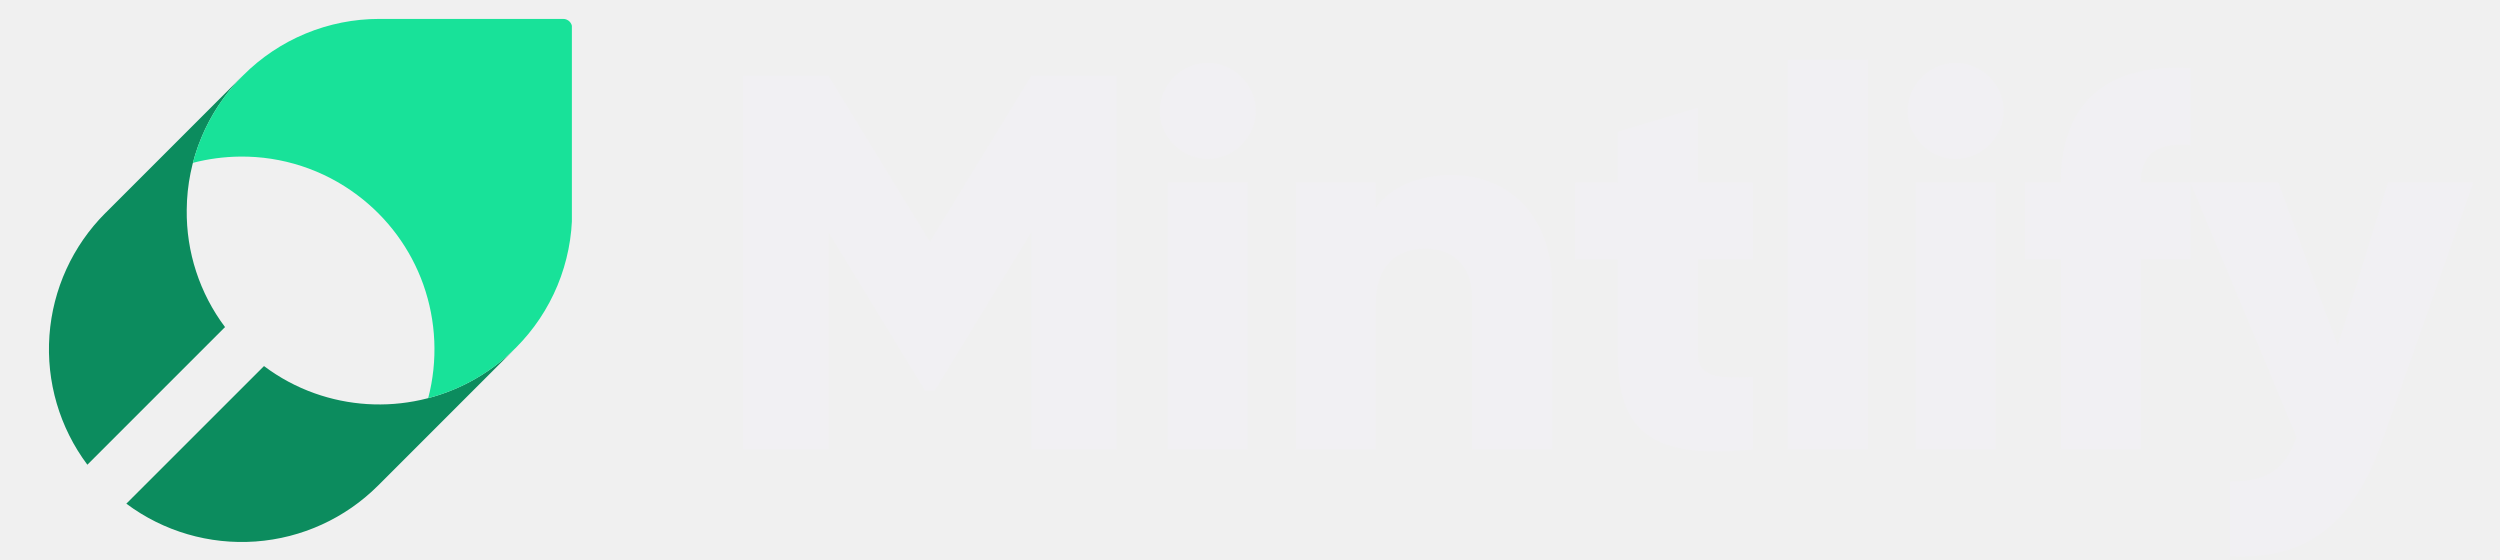
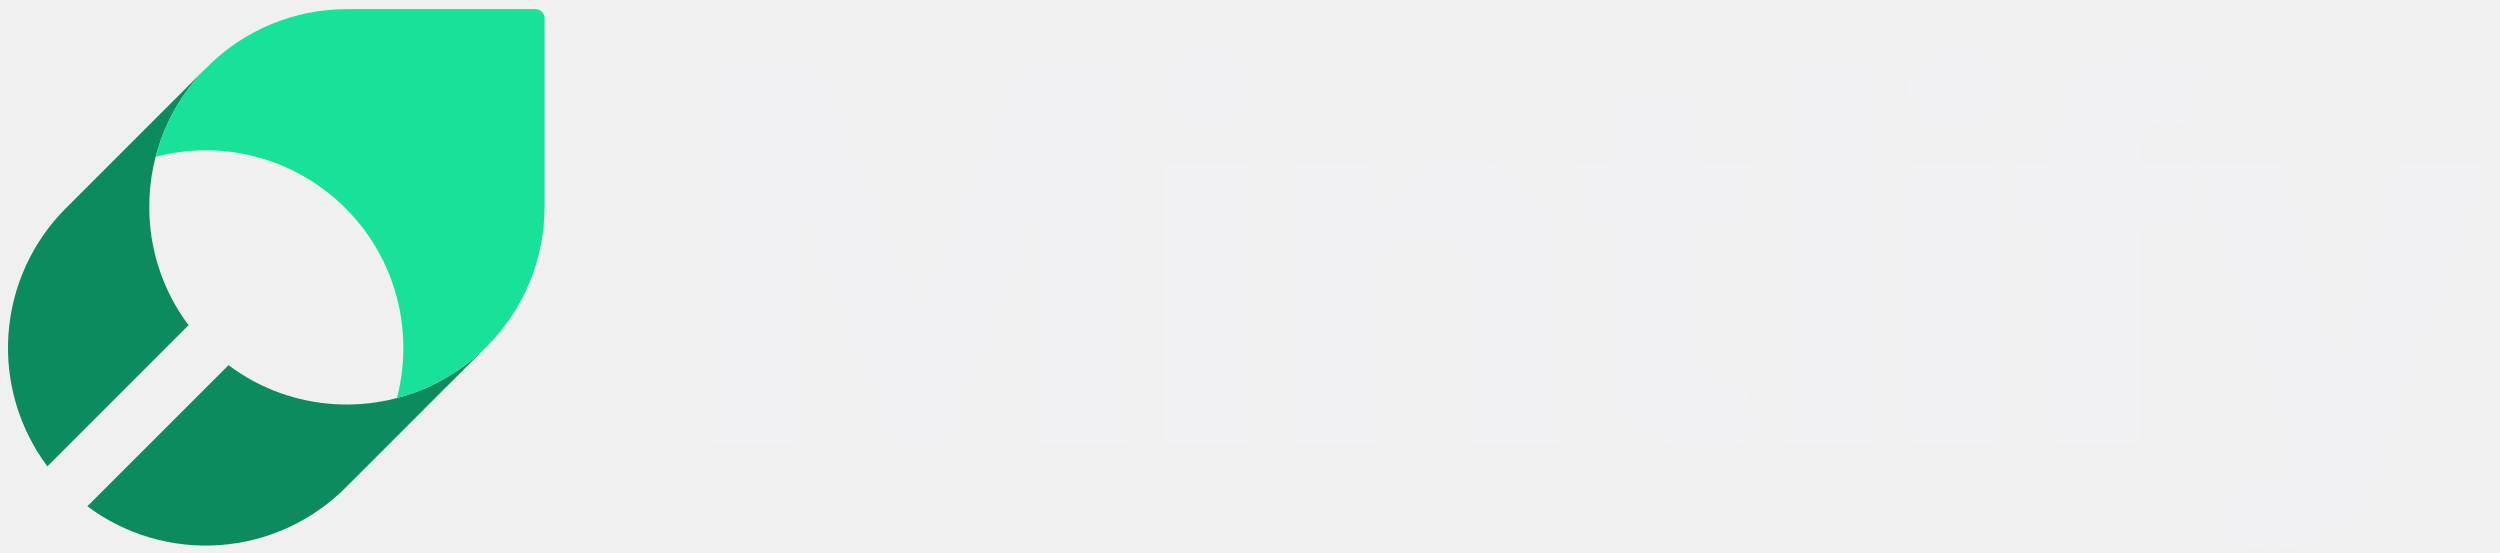
- <svg xmlns="http://www.w3.org/2000/svg" width="2247" height="503" viewBox="0 0 2247 503" fill="none">
-   <g clip-path="url(#clip0_2204_26)">
-     <path d="M1003.8 68H927L835.8 217.28L744.6 68H667.8V404H744.6V208.64L831.48 351.2H840.12L927 208.64V404H1003.8V68ZM1085.55 142.88C1109.07 142.88 1128.75 123.2 1128.75 99.68C1128.75 76.16 1109.07 56.48 1085.55 56.48C1062.03 56.48 1042.35 76.16 1042.35 99.68C1042.35 123.2 1062.03 142.88 1085.55 142.88ZM1049.55 404H1121.55V164H1049.55V404ZM1305.28 157.28C1273.6 157.28 1249.6 168.8 1236.64 186.56V164H1164.64V404H1236.64V272.96C1236.64 238.88 1254.88 223.52 1281.28 223.52C1304.32 223.52 1323.04 237.44 1323.04 267.2V404H1395.04V256.64C1395.04 191.84 1353.76 157.28 1305.28 157.28ZM1575.52 233.12V164H1526.08V96.8L1454.08 118.4V164H1415.68V233.12H1454.08V318.08C1454.08 385.28 1481.44 413.6 1575.52 404V338.72C1543.84 340.64 1526.08 338.72 1526.08 318.08V233.12H1575.52ZM1606.69 404H1678.69V53.6H1606.69V404ZM1757.78 142.88C1781.3 142.88 1800.98 123.2 1800.98 99.68C1800.98 76.16 1781.3 56.48 1757.78 56.48C1734.26 56.48 1714.58 76.16 1714.58 99.68C1714.58 123.2 1734.26 142.88 1757.78 142.88ZM1721.78 404H1793.78V164H1721.78V404ZM1968.86 130.4V61.28C1889.18 56.48 1852.22 96.8 1852.22 164H1820.06V233.12H1852.22V404H1924.22V233.12H1968.86V164H1924.22C1924.22 136.16 1941.98 128 1968.86 130.4ZM2146.28 164L2101.16 310.88L2047.88 164H1968.68L2064.2 392.96C2053.64 422.24 2037.8 432.8 2004.2 432.8V500C2071.4 503.36 2114.12 473.12 2141 396.8L2223.08 164H2146.28Z" fill="#F1F0F3" />
-     <g clip-path="url(#clip1_2204_26)">
-       <path d="M167.833 188.492C168.161 143.734 185.911 100.865 217.318 68.975H217.26L96.006 190.228H96.064C95.613 190.584 95.187 190.97 94.791 191.386C65.302 220.836 47.423 259.934 44.436 301.503C41.449 343.071 53.553 384.324 78.527 417.688L200.996 295.219L202.27 294.003C179.444 263.606 167.334 226.502 167.833 188.492V188.492Z" fill="#0C8C5E" />
-       <path d="M462.257 313.971C439.05 336.714 409.919 352.479 378.185 359.469C346.452 366.458 313.393 364.39 282.778 353.501C266.455 347.707 251.114 339.451 237.287 329.019L236.013 330.292L113.544 452.704C146.922 477.616 188.151 489.682 229.694 486.695C271.237 483.709 310.316 465.87 339.788 436.44L341.003 435.225L462.257 313.971Z" fill="#0C8C5E" />
-       <path d="M514.232 190.228V25C514.232 20.582 510.65 17 506.232 17H341.004C318.253 16.977 295.722 21.45 274.705 30.16C253.688 38.871 234.599 51.649 218.534 67.759L217.319 68.974C196.144 90.471 180.995 117.157 173.39 146.357C187.157 142.792 201.305 140.907 215.525 140.743C253.536 140.295 290.63 152.422 321.036 175.238C348.363 195.617 369.045 223.63 380.476 255.746C392.126 288.571 393.658 324.137 384.875 357.842C414.08 350.25 440.769 335.098 462.257 313.913L463.473 312.755C479.59 296.684 492.371 277.586 501.082 256.558C509.793 235.531 514.262 212.989 514.232 190.228Z" fill="#18E299" />
+ <svg xmlns="http://www.w3.org/2000/svg" width="2191" height="484" viewBox="0 0 2191 484" fill="none">
+   <g clip-path="url(#clip0_2209_2)">
+     <path d="M622.759 61.727H720.718L803.814 264.355H807.649L890.746 61.727H988.704V389H911.68V187.97H908.963L830.341 386.923H781.122L702.5 186.852H699.784V389H622.759V61.727ZM1020.04 389V143.545H1098.19V389H1020.04ZM1059.19 114.941C1048.22 114.941 1038.79 111.319 1030.91 104.075C1023.03 96.724 1019.08 87.881 1019.08 77.548C1019.08 67.32 1023.03 58.584 1030.91 51.34C1038.79 43.989 1048.22 40.314 1059.19 40.314C1070.27 40.314 1079.7 43.989 1087.48 51.34C1095.36 58.584 1099.3 67.32 1099.3 77.548C1099.3 87.881 1095.36 96.724 1087.48 104.075C1079.7 111.319 1070.27 114.941 1059.19 114.941ZM1208.07 249.014V389H1129.92V143.545H1204.23V188.609H1206.95C1212.38 173.588 1221.65 161.816 1234.75 153.293C1247.86 144.664 1263.46 140.349 1281.57 140.349C1298.83 140.349 1313.8 144.238 1326.48 152.015C1339.26 159.685 1349.17 170.445 1356.2 184.295C1363.34 198.038 1366.86 214.124 1366.75 232.555V389H1288.61V247.896C1288.71 234.259 1285.25 223.606 1278.22 215.935C1271.29 208.265 1261.65 204.43 1249.29 204.43C1241.09 204.43 1233.85 206.241 1227.56 209.863C1221.38 213.379 1216.59 218.439 1213.18 225.044C1209.88 231.649 1208.17 239.639 1208.07 249.014ZM1535.68 143.545V201.074H1380.83V143.545H1535.68ZM1413.27 84.739H1491.41V311.816C1491.41 316.61 1492.16 320.499 1493.65 323.482C1495.25 326.358 1497.54 328.435 1500.52 329.714C1503.5 330.886 1507.07 331.472 1511.23 331.472C1514.21 331.472 1517.35 331.205 1520.65 330.673C1524.06 330.033 1526.62 329.501 1528.33 329.075L1540.15 385.484C1536.42 386.55 1531.15 387.881 1524.33 389.479C1517.62 391.077 1509.58 392.089 1500.2 392.516C1481.88 393.368 1466.16 391.237 1453.06 386.124C1440.06 380.903 1430.1 372.807 1423.18 361.834C1416.36 350.861 1413.06 337.065 1413.27 320.445V84.739ZM1640.96 61.727V389H1562.82V61.727H1640.96ZM1672.7 389V143.545H1750.84V389H1672.7ZM1711.85 114.941C1700.88 114.941 1691.45 111.319 1683.57 104.075C1675.68 96.724 1671.74 87.881 1671.74 77.548C1671.74 67.32 1675.68 58.584 1683.57 51.34C1691.45 43.989 1700.88 40.314 1711.85 40.314C1722.93 40.314 1732.36 43.989 1740.14 51.34C1748.02 58.584 1751.96 67.32 1751.96 77.548C1751.96 87.881 1748.02 96.724 1740.14 104.075C1732.36 111.319 1722.93 114.941 1711.85 114.941ZM1922.09 143.545V201.074H1764.2V143.545H1922.09ZM1797.12 389V131.081C1797.12 112.118 1800.69 96.404 1807.83 83.94C1814.97 71.369 1824.88 61.994 1837.55 55.815C1850.23 49.529 1864.88 46.386 1881.5 46.386C1892.37 46.386 1902.59 47.239 1912.18 48.943C1921.88 50.541 1929.07 51.979 1933.75 53.258L1921.29 110.467C1918.41 109.508 1914.9 108.709 1910.74 108.07C1906.69 107.43 1902.86 107.111 1899.24 107.111C1890.07 107.111 1883.79 109.135 1880.38 113.183C1876.97 117.232 1875.27 122.771 1875.27 129.803V389H1797.12ZM1989.46 481.045C1980.09 481.045 1971.24 480.3 1962.93 478.808C1954.63 477.423 1947.49 475.559 1941.52 473.215L1958.78 416.486C1966.45 419.043 1973.38 420.534 1979.55 420.96C1985.84 421.386 1991.22 420.374 1995.69 417.924C2000.28 415.58 2003.79 411.372 2006.24 405.3L2009.28 397.949L1922.03 143.545H2003.84L2049.07 318.688H2051.62L2097.49 143.545H2179.78L2087.26 412.491C2082.79 425.914 2076.45 437.739 2068.24 447.967C2060.15 458.3 2049.65 466.397 2036.76 472.256C2023.98 478.116 2008.21 481.045 1989.46 481.045Z" fill="#F1F0F3" />
+     <g clip-path="url(#clip1_2209_2)">
+       <path d="M130.833 179.492C131.162 134.734 148.911 91.865 180.318 59.975H180.261L59.007 181.228H59.065C58.613 181.584 58.188 181.97 57.791 182.386C28.302 211.836 10.424 250.934 7.436 292.503C4.449 334.071 16.553 375.324 41.528 408.688L163.997 286.219L165.27 285.003C142.444 254.606 130.334 217.502 130.833 179.492V179.492Z" fill="#0C8C5E" />
+       <path d="M425.257 304.971C402.05 327.714 372.919 343.479 341.185 350.469C309.452 357.458 276.393 355.39 245.778 344.501C229.455 338.707 214.114 330.451 200.286 320.019L199.013 321.292L76.544 443.704C109.922 468.616 151.151 480.682 192.694 477.695C234.237 474.709 273.316 456.87 302.788 427.44L304.003 426.225L425.257 304.971Z" fill="#0C8C5E" />
+       <path d="M477.231 181.228V16C477.231 11.582 473.649 8 469.231 8H304.003C281.252 7.977 258.721 12.45 237.704 21.16C216.687 29.871 197.598 42.649 181.534 58.759L180.318 59.974C159.144 81.471 143.994 108.157 136.389 137.357C150.156 133.792 164.304 131.907 178.524 131.743C216.536 131.295 253.629 143.422 284.035 166.238C311.362 186.617 332.045 214.63 343.476 246.746C355.125 279.571 356.658 315.137 347.874 348.842C377.079 341.25 403.769 326.098 425.257 304.913L426.472 303.755C442.589 287.684 455.371 268.586 464.082 247.558C472.793 226.531 477.262 203.989 477.231 181.228Z" fill="#18E299" />
    </g>
  </g>
  <defs>
-     <clipPath id="clip0_2204_26">
-       <rect width="2247" height="503" fill="white" />
+     <clipPath id="clip0_2209_2">
+       <rect width="2191" height="484" fill="white" />
    </clipPath>
-     <clipPath id="clip1_2204_26">
-       <rect width="470" height="470" fill="white" transform="translate(44 17)" />
+     <clipPath id="clip1_2209_2">
+       <rect width="470" height="470" fill="white" transform="translate(7 8)" />
    </clipPath>
  </defs>
</svg>
